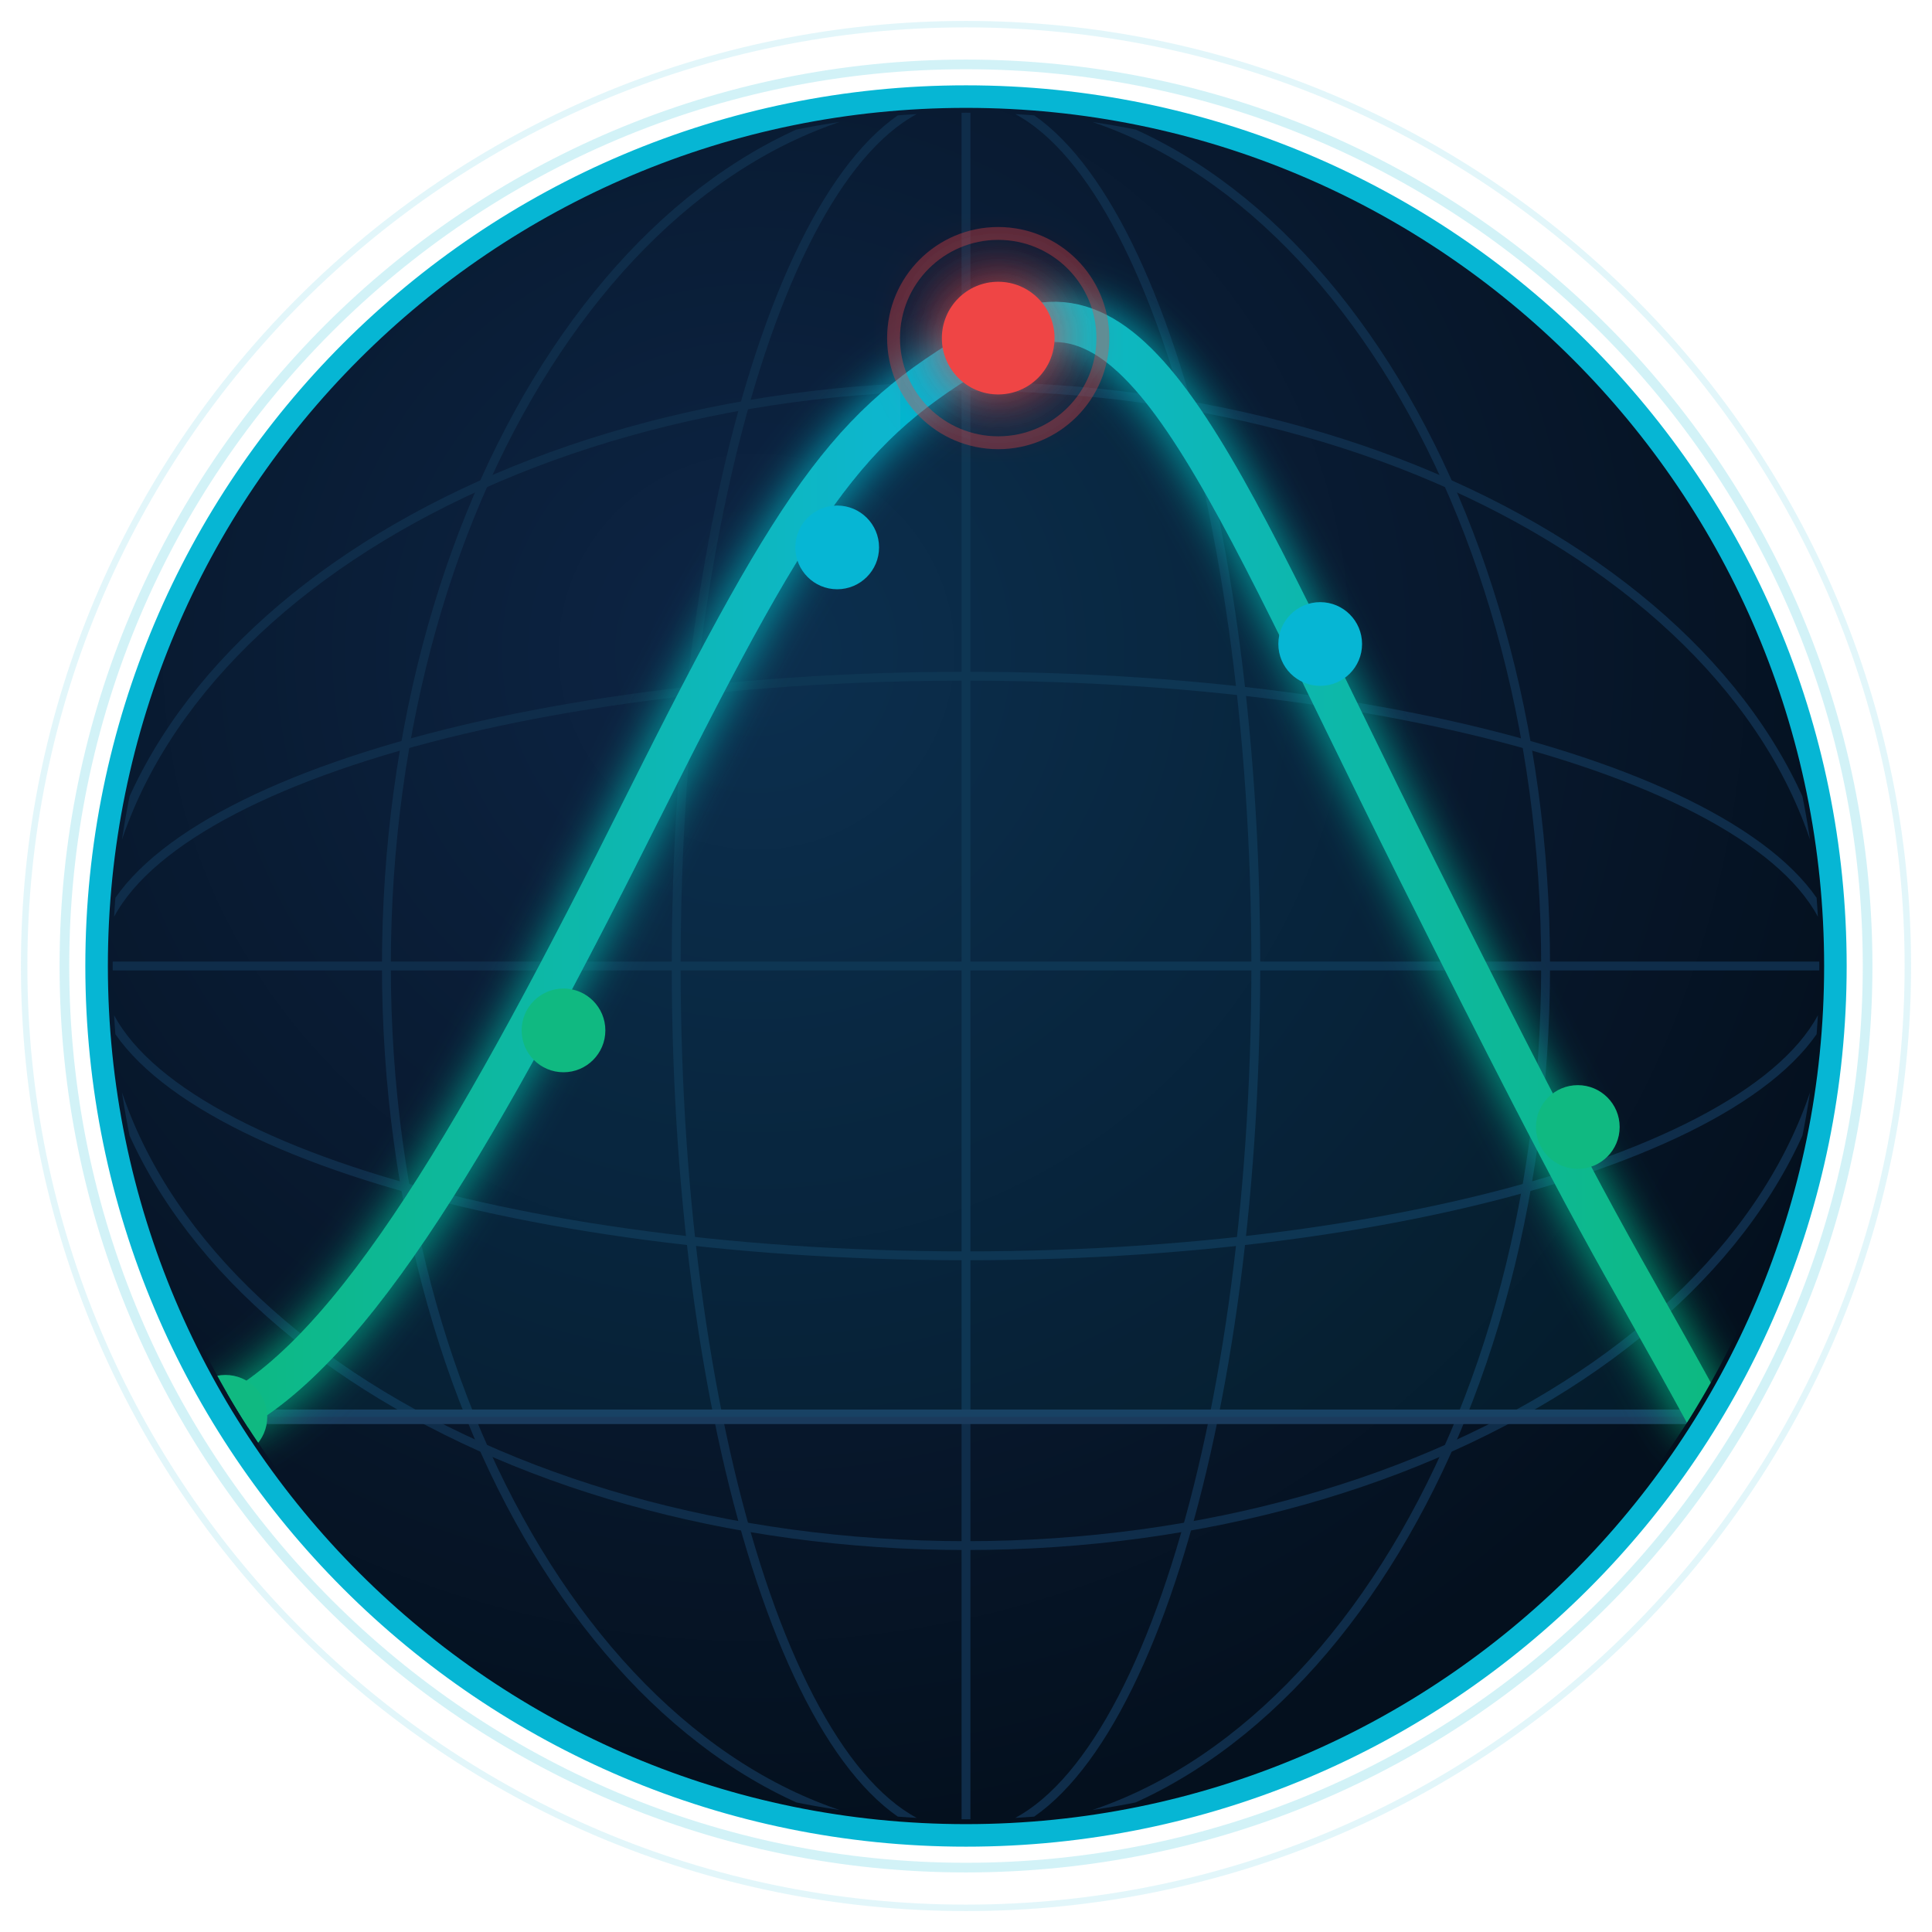
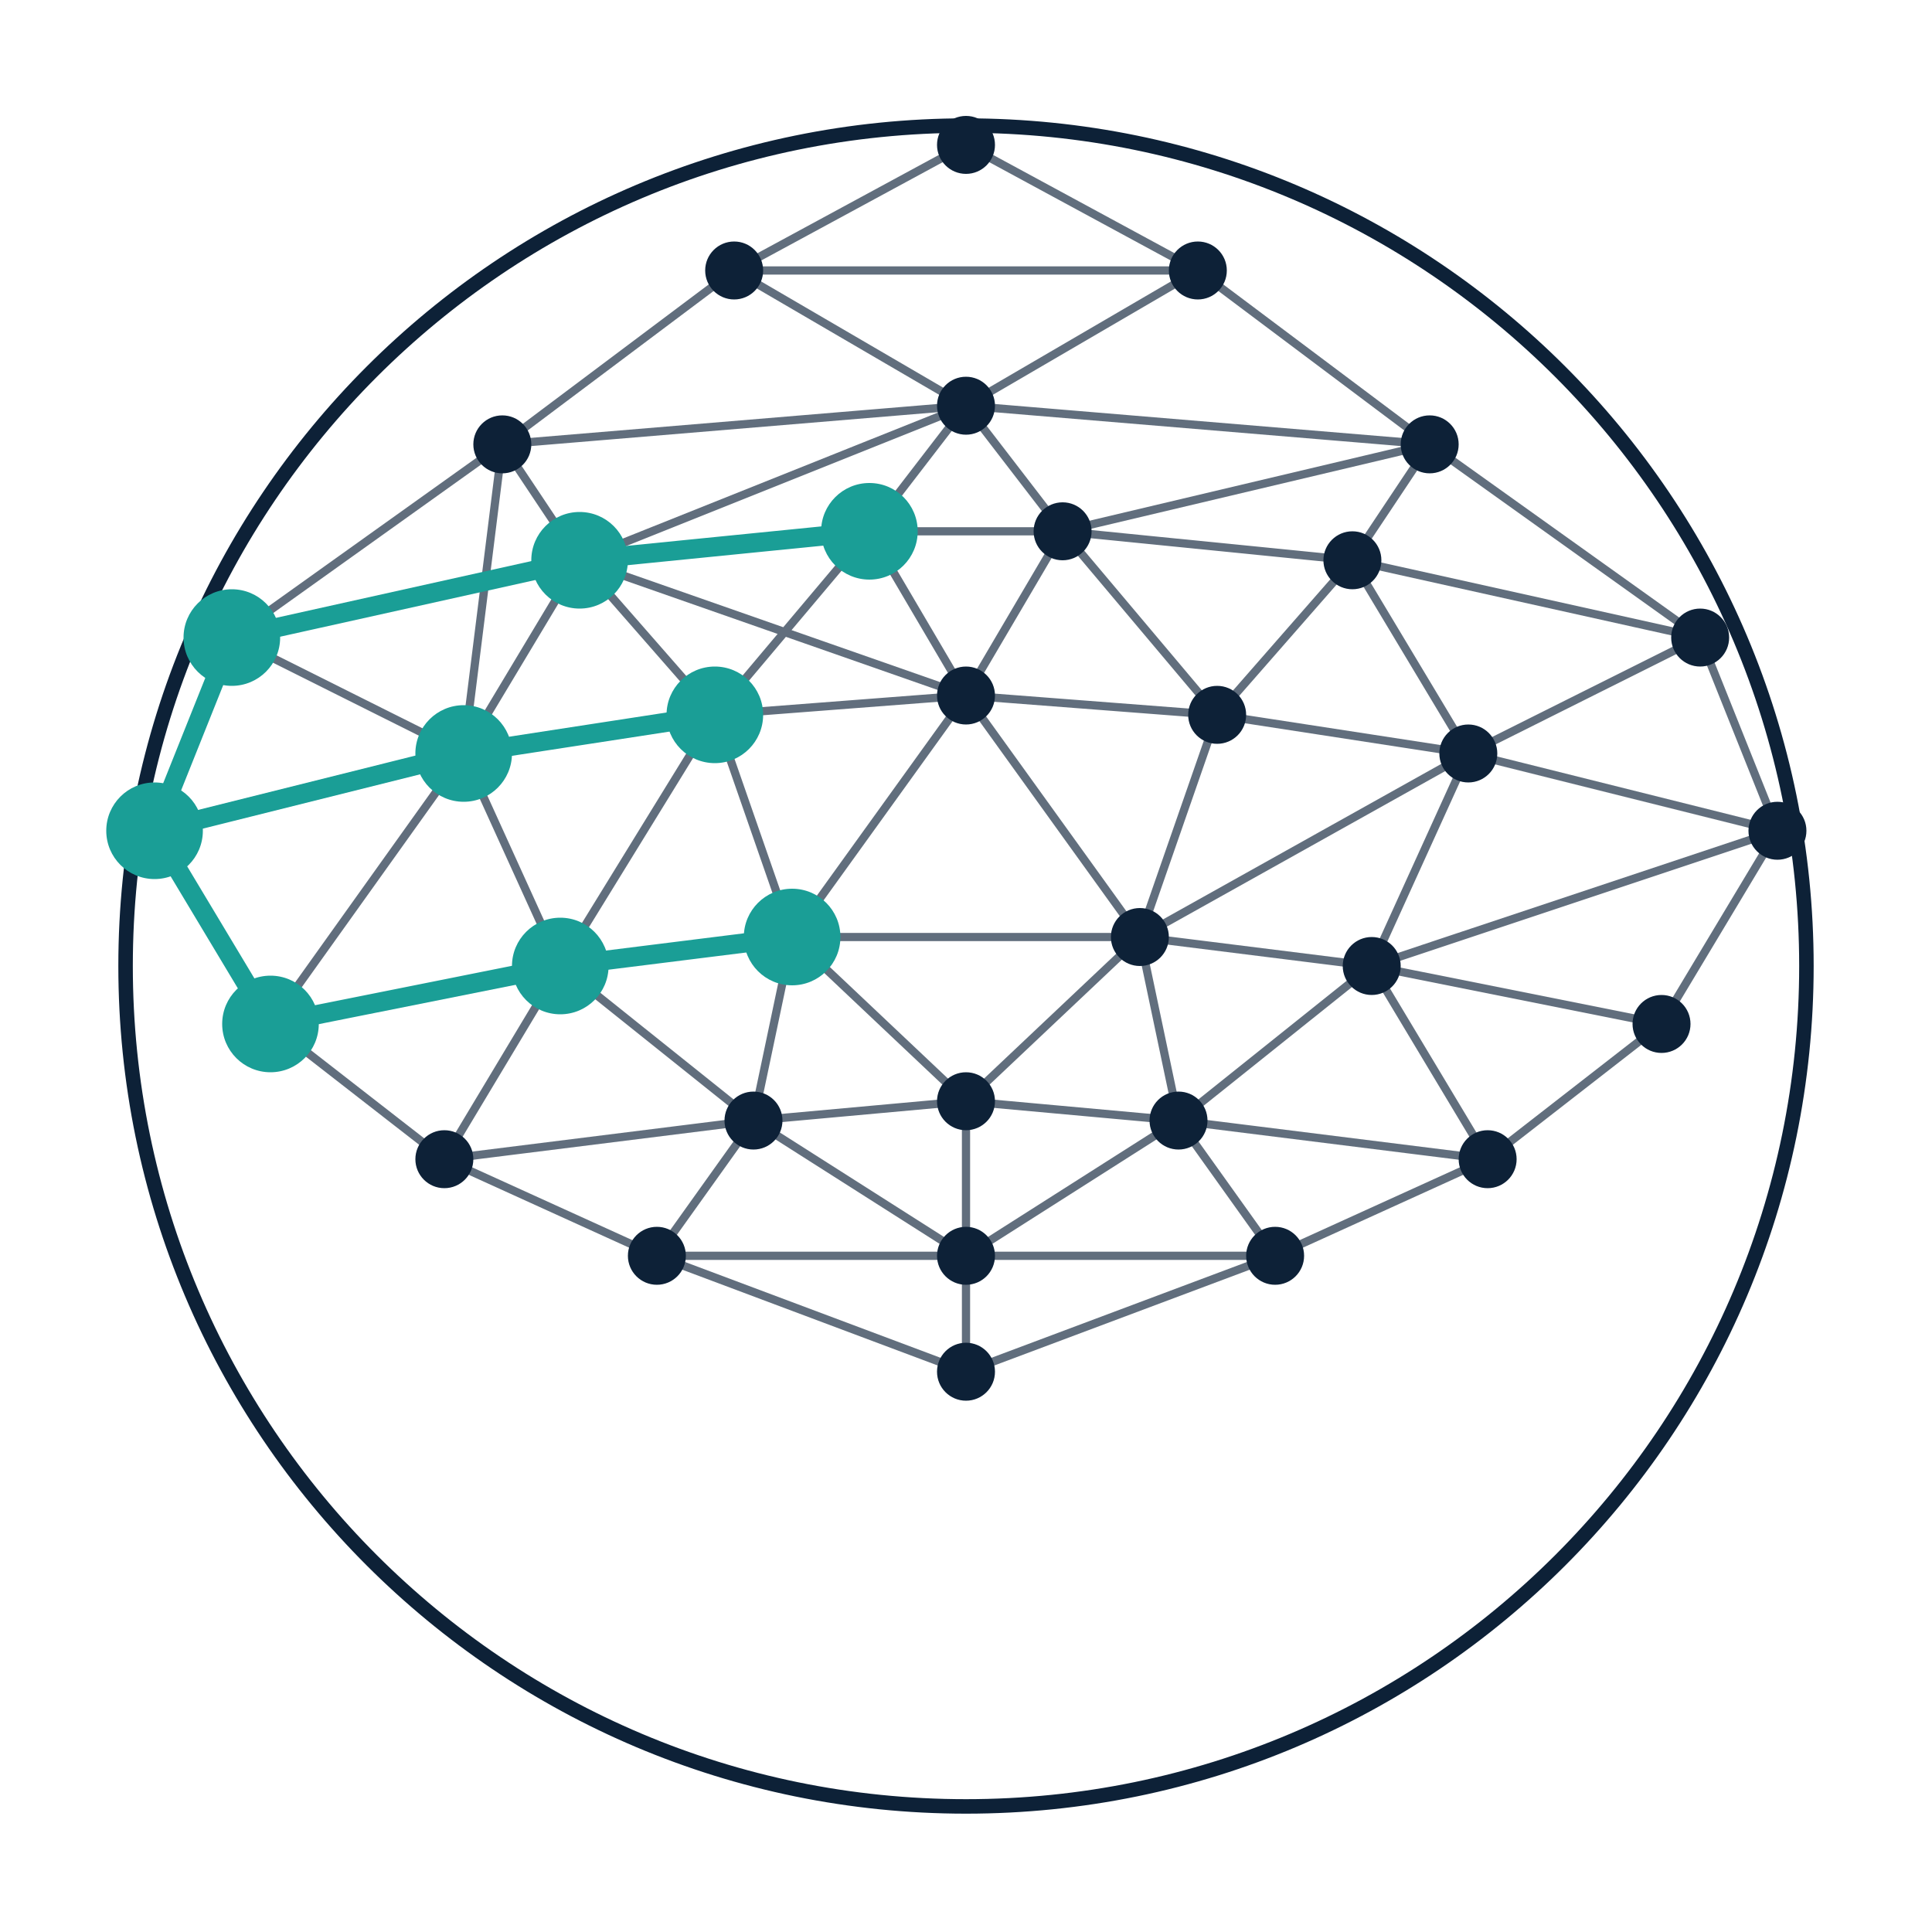
- <svg xmlns="http://www.w3.org/2000/svg" viewBox="0 0 120 120" role="img" aria-label="Epidemos logo">
-   <defs>
-     <radialGradient id="globeBg" cx="38%" cy="32%" r="68%">
-       <stop offset="0%" stop-color="#0D2545" />
-       <stop offset="100%" stop-color="#04101E" />
-     </radialGradient>
-     <linearGradient id="curveGrad" x1="0%" y1="0%" x2="100%" y2="0%">
-       <stop offset="0%" stop-color="#10B981" />
-       <stop offset="48%" stop-color="#06B6D4" />
-       <stop offset="100%" stop-color="#10B981" />
-     </linearGradient>
-     <clipPath id="gc">
-       <circle cx="60" cy="60" r="53" />
-     </clipPath>
-     <filter id="glow" x="-30%" y="-30%" width="160%" height="160%">
-       <feGaussianBlur stdDeviation="1.4" result="blur" />
-       <feMerge>
-         <feMergeNode in="blur" />
-         <feMergeNode in="SourceGraphic" />
-       </feMerge>
-     </filter>
-     <filter id="redglow" x="-60%" y="-60%" width="220%" height="220%">
-       <feGaussianBlur stdDeviation="2" result="blur" />
-       <feMerge>
-         <feMergeNode in="blur" />
-         <feMergeNode in="SourceGraphic" />
-       </feMerge>
-     </filter>
-   </defs>
-   <circle cx="60" cy="60" r="58.5" fill="none" stroke="#06B6D4" stroke-width="0.4" opacity="0.12" />
-   <circle cx="60" cy="60" r="56" fill="none" stroke="#06B6D4" stroke-width="0.6" opacity="0.18" />
-   <circle cx="60" cy="60" r="54" fill="url(#globeBg)" />
-   <circle cx="60" cy="60" r="54" fill="none" stroke="#06B6D4" stroke-width="1.4" />
-   <g clip-path="url(#gc)" fill="none" stroke="#0F2D4A" stroke-width="0.55">
-     <line x1="60" y1="7" x2="60" y2="113" />
-     <line x1="7" y1="60" x2="113" y2="60" />
-     <ellipse cx="60" cy="60" rx="54" ry="18" />
-     <ellipse cx="60" cy="60" rx="54" ry="36" />
-     <ellipse cx="60" cy="60" rx="18" ry="54" />
-     <ellipse cx="60" cy="60" rx="36" ry="54" />
+ <svg xmlns="http://www.w3.org/2000/svg" viewBox="0 0 200 200" role="img" aria-label="Epidemos logo mark">
+   <circle cx="100" cy="100" r="87" fill="none" stroke="#0D2137" stroke-width="1.5" />
+   <path fill="none" stroke="#0D2137" stroke-width="0.85" opacity="0.65" d="     M100,15 L76,28  M100,15 L124,28     M76,28 L124,28  M76,28 L52,46   M76,28 L100,42  M124,28 L100,42  M124,28 L148,46     M52,46 L100,42  M100,42 L148,46     M52,46 L24,66   M52,46 L60,58   M100,42 L60,58  M100,42 L90,55   M100,42 L110,55     M148,46 L110,55 M148,46 L140,58 M148,46 L176,66     M90,55 L110,55  M110,55 L140,58 M140,58 L176,66     M24,66 L48,78   M60,58 L48,78   M60,58 L74,74   M90,55 L74,74     M90,55 L100,72  M110,55 L100,72 M110,55 L126,74 M140,58 L126,74     M140,58 L152,78 M176,66 L152,78 M176,66 L184,86     M74,74 L100,72  M100,72 L126,74 M126,74 L152,78 M152,78 L184,86     M48,78 L28,106  M48,78 L58,100  M74,74 L58,100  M74,74 L82,97     M100,72 L82,97  M100,72 L118,97 M126,74 L118,97     M152,78 L118,97 M152,78 L142,100 M184,86 L142,100 M184,86 L172,106     M82,97 L118,97  M118,97 L142,100 M142,100 L172,106     M28,106 L46,120  M58,100 L46,120  M58,100 L78,116 M82,97 L78,116     M82,97 L100,114  M118,97 L100,114 M118,97 L122,116 M142,100 L122,116     M142,100 L154,120 M172,106 L154,120     M46,120 L78,116  M78,116 L100,114 M100,114 L122,116 M122,116 L154,120     M46,120 L68,130  M78,116 L68,130  M78,116 L100,130 M100,114 L100,130     M122,116 L100,130 M122,116 L132,130 M154,120 L132,130     M68,130 L100,130 M100,130 L132,130     M68,130 L100,142 M100,130 L100,142 M132,130 L100,142     M52,46 L48,78   M110,55 L126,74  M60,58 L100,72     M142,100 L154,120     " />
+   <path fill="none" stroke="#1A9E96" stroke-width="2" stroke-linecap="round" d="     M24,66 L60,58  M60,58 L90,55     M24,66 L16,86     M16,86 L48,78  M48,78 L74,74     M16,86 L28,106     M28,106 L58,100  M58,100 L82,97     " />
+   <g fill="#0D2137">
+     <circle cx="100" cy="15" r="3" />
+     <circle cx="76" cy="28" r="3" />
+     <circle cx="124" cy="28" r="3" />
+     <circle cx="52" cy="46" r="3" />
+     <circle cx="100" cy="42" r="3" />
+     <circle cx="148" cy="46" r="3" />
+     <circle cx="110" cy="55" r="3" />
+     <circle cx="140" cy="58" r="3" />
+     <circle cx="176" cy="66" r="3" />
+     <circle cx="100" cy="72" r="3" />
+     <circle cx="126" cy="74" r="3" />
+     <circle cx="152" cy="78" r="3" />
+     <circle cx="184" cy="86" r="3" />
+     <circle cx="118" cy="97" r="3" />
+     <circle cx="142" cy="100" r="3" />
+     <circle cx="172" cy="106" r="3" />
+     <circle cx="46" cy="120" r="3" />
+     <circle cx="78" cy="116" r="3" />
+     <circle cx="100" cy="114" r="3" />
+     <circle cx="122" cy="116" r="3" />
+     <circle cx="154" cy="120" r="3" />
+     <circle cx="68" cy="130" r="3" />
+     <circle cx="100" cy="130" r="3" />
+     <circle cx="132" cy="130" r="3" />
+     <circle cx="100" cy="142" r="3" />
  </g>
-   <line x1="13" y1="88" x2="107" y2="88" stroke="#1A3A5C" stroke-width="0.9" clip-path="url(#gc)" />
-   <path d="M 14,88 C 22,84 30,70 40,50 S 53,26 62,21 S 76,30 88,54 S 100,77 106,88 Z" fill="rgba(6,182,212,0.07)" clip-path="url(#gc)" />
-   <path d="M 14,88 C 22,84 30,70 40,50 S 53,26 62,21 S 76,30 88,54 S 100,77 106,88" fill="none" stroke="url(#curveGrad)" stroke-width="2.5" stroke-linecap="round" clip-path="url(#gc)" filter="url(#glow)" />
-   <circle cx="14" cy="88" r="2.6" fill="#10B981" clip-path="url(#gc)" />
-   <circle cx="35" cy="64" r="2.6" fill="#10B981" clip-path="url(#gc)" />
-   <circle cx="52" cy="34" r="2.6" fill="#06B6D4" clip-path="url(#gc)" />
-   <circle cx="62" cy="21" r="3.5" fill="#EF4444" clip-path="url(#gc)" filter="url(#redglow)" />
-   <circle cx="62" cy="21" r="6.5" fill="none" stroke="#EF4444" stroke-width="0.8" opacity="0.35" clip-path="url(#gc)" />
-   <circle cx="82" cy="40" r="2.6" fill="#06B6D4" clip-path="url(#gc)" />
-   <circle cx="98" cy="70" r="2.6" fill="#10B981" clip-path="url(#gc)" />
+   <g fill="#1A9E96">
+     <circle cx="24" cy="66" r="5" />
+     <circle cx="60" cy="58" r="5" />
+     <circle cx="90" cy="55" r="5" />
+     <circle cx="16" cy="86" r="5" />
+     <circle cx="48" cy="78" r="5" />
+     <circle cx="74" cy="74" r="5" />
+     <circle cx="28" cy="106" r="5" />
+     <circle cx="58" cy="100" r="5" />
+     <circle cx="82" cy="97" r="5" />
+   </g>
</svg>
